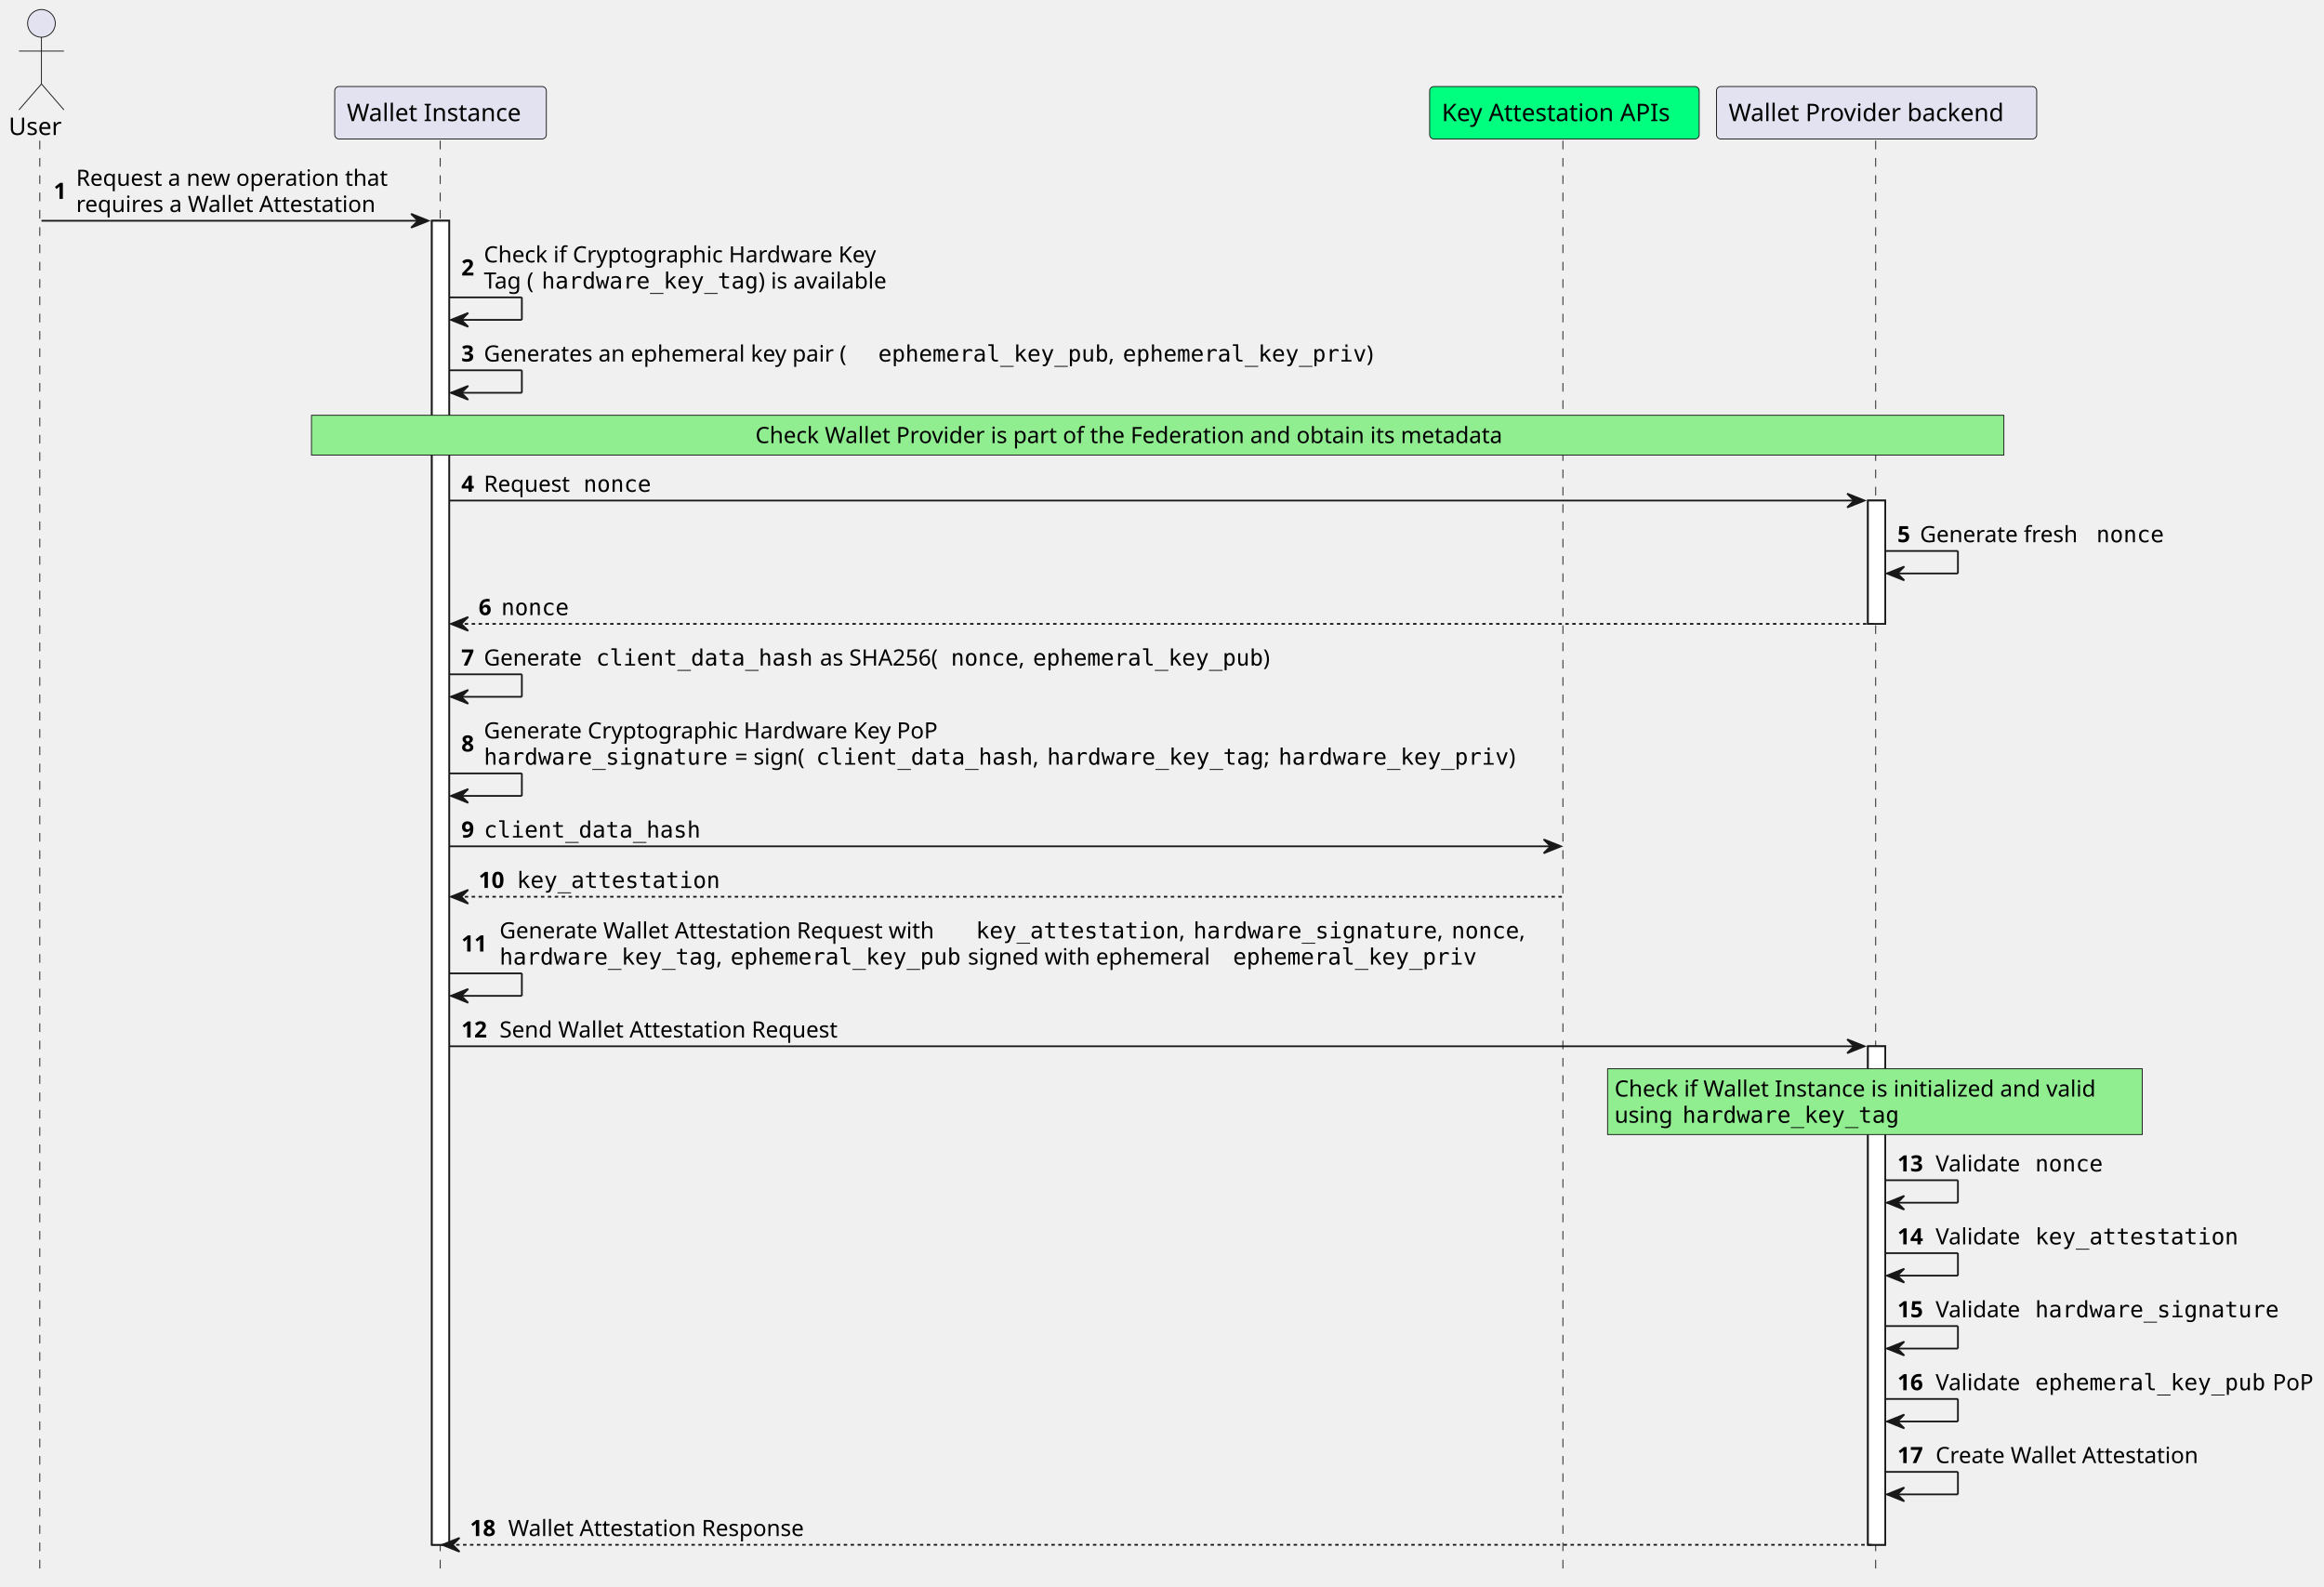
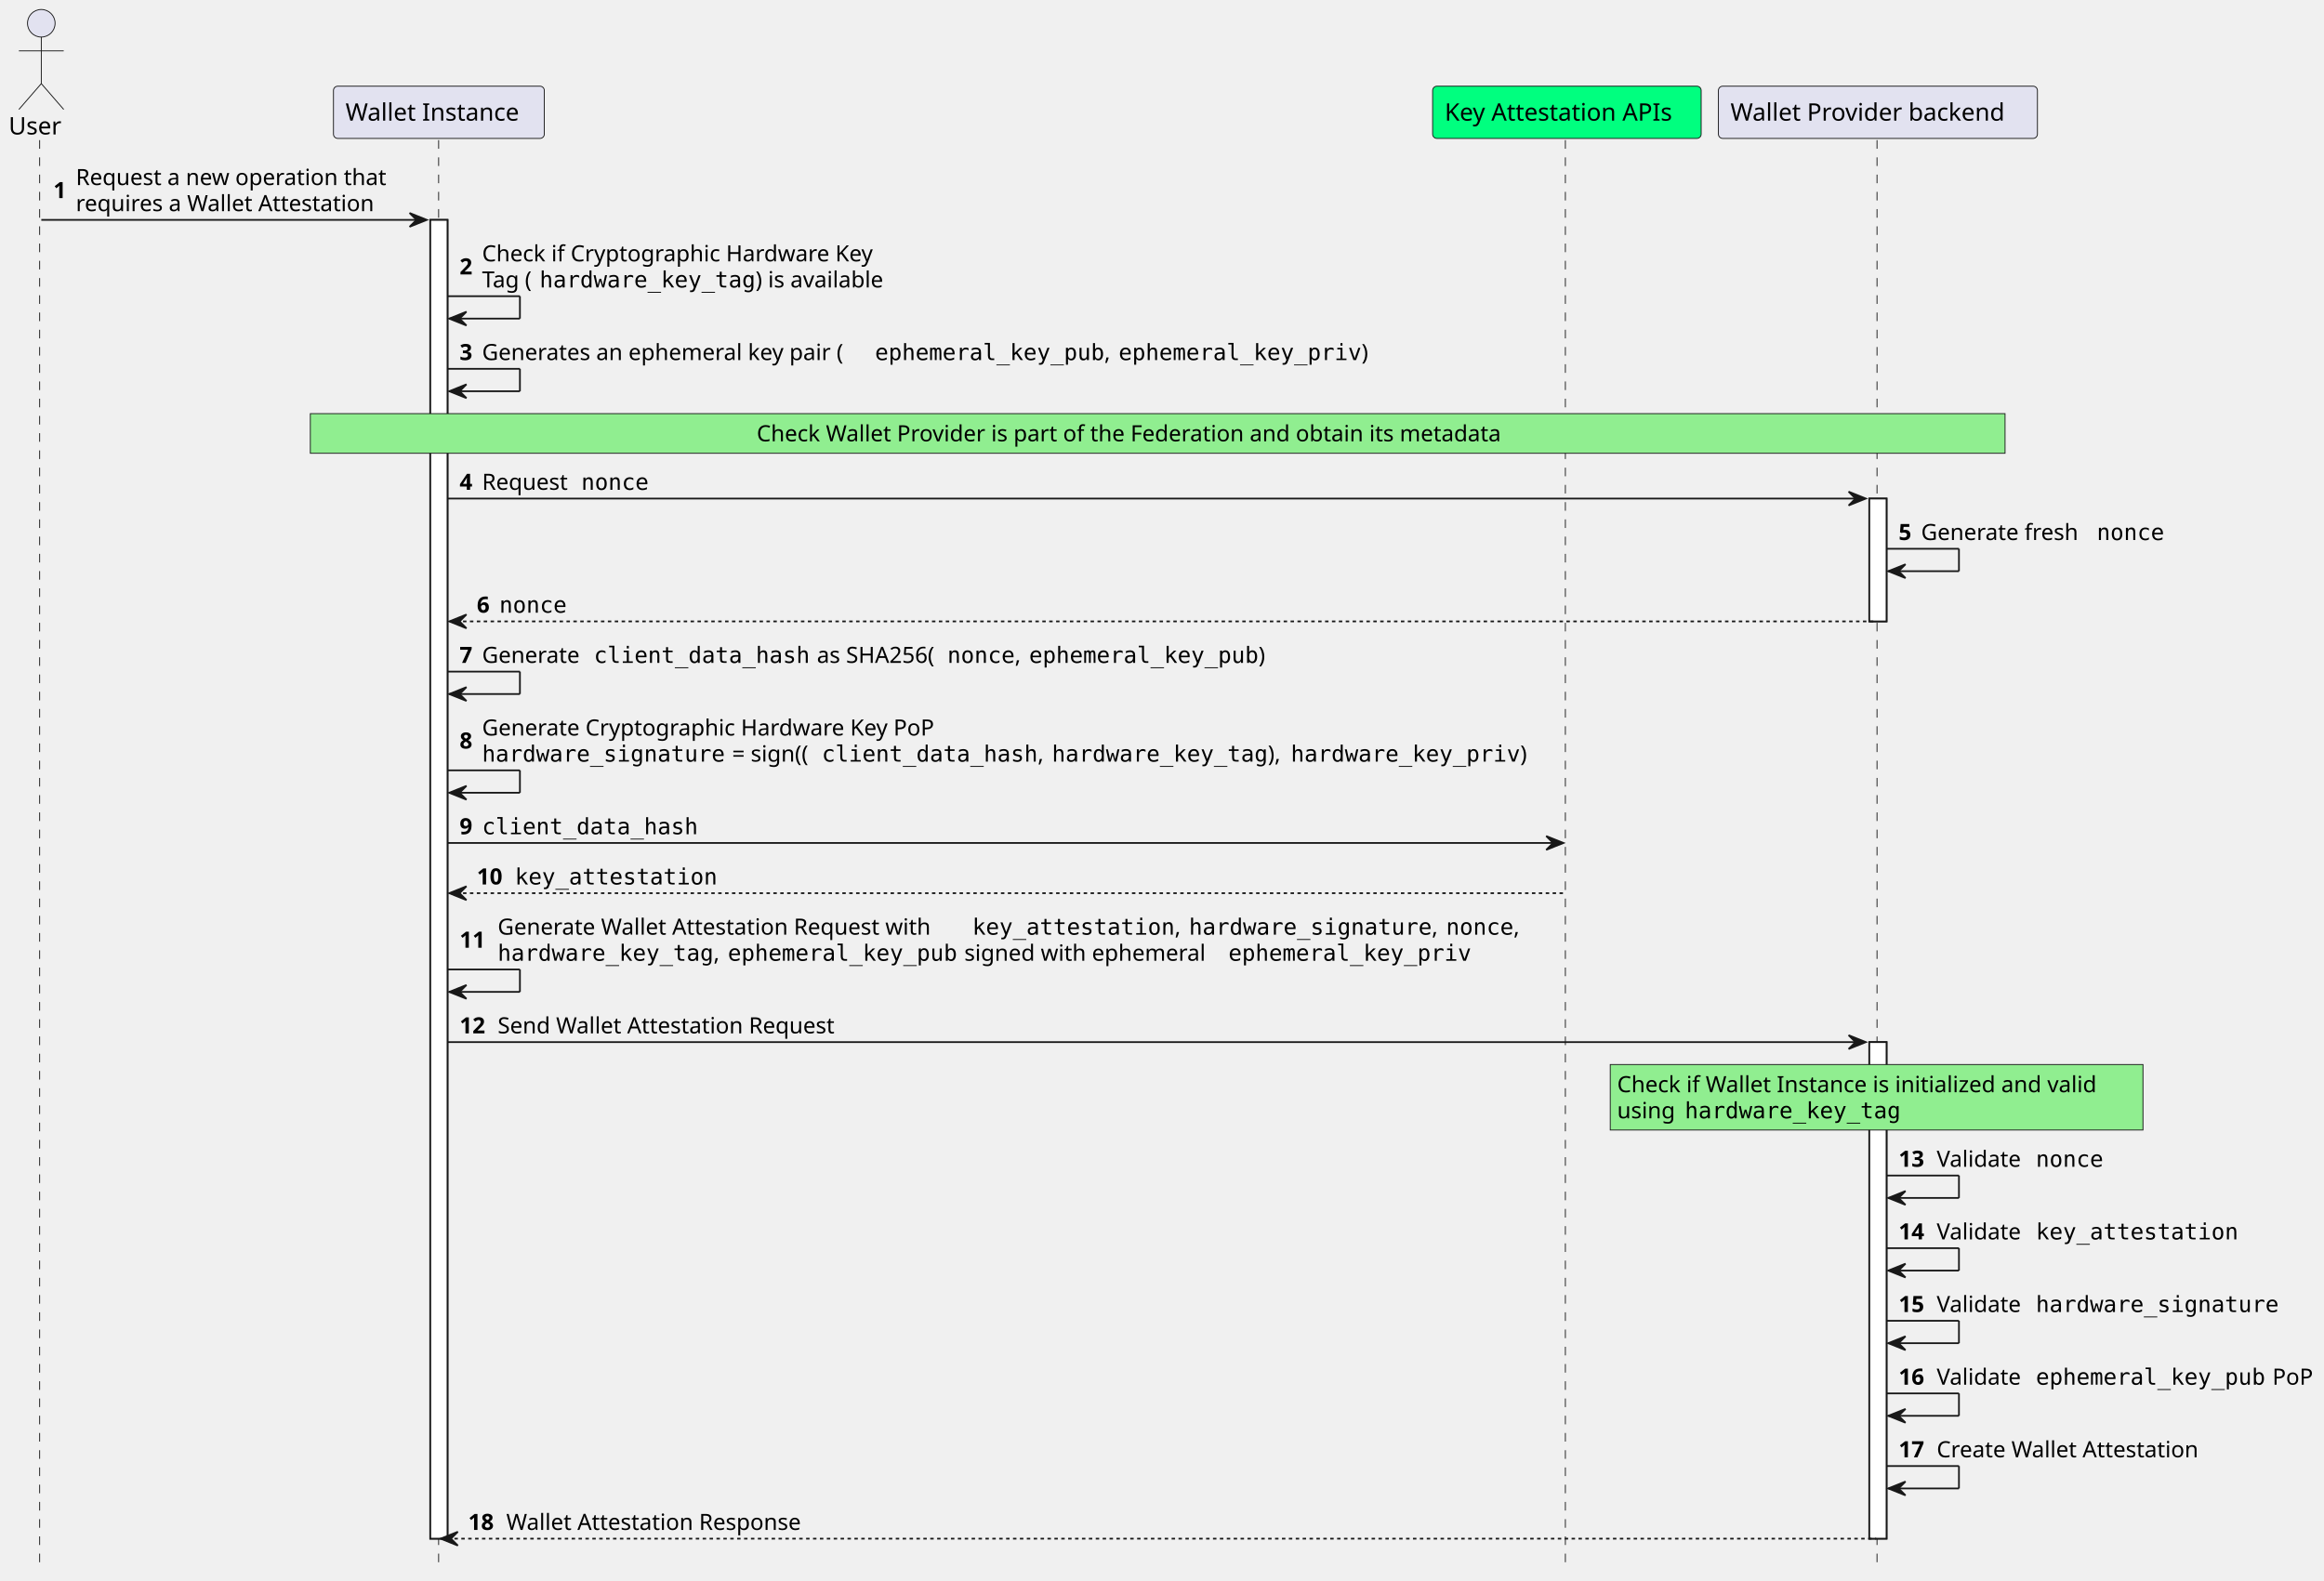
- <svg xmlns="http://www.w3.org/2000/svg" contentStyleType="text/css" data-diagram-type="SEQUENCE" height="917px" preserveAspectRatio="none" style="width:1343px;height:917px;background:#FFFFFF;" version="1.1" viewBox="0 0 1343 917" width="1343px" zoomAndPan="magnify">
+ <svg xmlns="http://www.w3.org/2000/svg" contentStyleType="text/css" data-diagram-type="SEQUENCE" height="917px" preserveAspectRatio="none" style="width:1348px;height:917px;background:#FFFFFF;" version="1.1" viewBox="0 0 1348 917" width="1348px" zoomAndPan="magnify">
  <defs />
  <g>
    <g>
      <rect fill="#FFFFFF" height="765.055" style="stroke:#181818;stroke-width:1;" width="10" x="249.572" y="127.562" />
    </g>
    <g>
-       <rect fill="#FFFFFF" height="71.266" style="stroke:#181818;stroke-width:1;" width="10" x="1079.455" y="289.227" />
-     </g>
-     <g>
-       <rect fill="#FFFFFF" height="288.062" style="stroke:#181818;stroke-width:1;" width="10" x="1079.455" y="604.555" />
+       <rect fill="#FFFFFF" height="71.266" style="stroke:#181818;stroke-width:1;" width="10" x="1084.26" y="289.227" />
+     </g>
+     <g>
+       <rect fill="#FFFFFF" height="288.062" style="stroke:#181818;stroke-width:1;" width="10" x="1084.26" y="604.555" />
    </g>
    <g>
      <rect fill="#000000" fill-opacity="0" height="829.32" width="8" x="19.955" y="81.297" />
      <line style="stroke:#181818;stroke-width:0.5;stroke-dasharray:5.0,5.0;" x1="23" x2="23" y1="81.297" y2="910.617" />
    </g>
    <g>
      <rect fill="#000000" fill-opacity="0" height="829.32" width="8" x="250.572" y="81.297" />
      <line style="stroke:#181818;stroke-width:0.5;stroke-dasharray:5.0,5.0;" x1="254.421" x2="254.421" y1="81.297" y2="910.617" />
    </g>
    <g>
-       <rect fill="#000000" fill-opacity="0" height="829.32" width="8" x="900.048" y="81.297" />
-       <line style="stroke:#181818;stroke-width:0.5;stroke-dasharray:5.0,5.0;" x1="903.163" x2="903.163" y1="81.297" y2="910.617" />
-     </g>
-     <g>
-       <rect fill="#000000" fill-opacity="0" height="829.32" width="8" x="1080.455" y="81.297" />
-       <line style="stroke:#181818;stroke-width:0.5;stroke-dasharray:5.0,5.0;" x1="1083.934" x2="1083.934" y1="81.297" y2="910.617" />
+       <rect fill="#000000" fill-opacity="0" height="829.32" width="8" x="904.854" y="81.297" />
+       <line style="stroke:#181818;stroke-width:0.5;stroke-dasharray:5.0,5.0;" x1="907.968" x2="907.968" y1="81.297" y2="910.617" />
+     </g>
+     <g>
+       <rect fill="#000000" fill-opacity="0" height="829.32" width="8" x="1085.26" y="81.297" />
+       <line style="stroke:#181818;stroke-width:0.5;stroke-dasharray:5.0,5.0;" x1="1088.739" x2="1088.739" y1="81.297" y2="910.617" />
    </g>
    <g class="participant participant-head" data-participant="user">
      <text fill="#000000" font-family="sans-serif" font-size="14" lengthAdjust="spacing" textLength="31.91" x="5" y="77.995">User</text>
      <ellipse cx="23.955" cy="13.5" fill="#E2E2F0" rx="8" ry="8" style="stroke:#181818;stroke-width:0.5;" />
      <path d="M23.955,21.5 L23.955,48.5 M10.955,29.5 L36.955,29.5 M23.955,48.5 L10.955,63.5 M23.955,48.5 L36.955,63.5" fill="none" style="stroke:#181818;stroke-width:0.5;" />
    </g>
    <g class="participant participant-head" data-participant="app">
      <rect fill="#E2E2F0" height="30.297" rx="2.5" ry="2.5" style="stroke:#181818;stroke-width:0.5;" width="122.302" x="193.421" y="50" />
      <text fill="#000000" font-family="sans-serif" font-size="14" lengthAdjust="spacing" textLength="108.302" x="200.421" y="69.995">Wallet Instance</text>
    </g>
    <g class="participant participant-head" data-participant="aats">
-       <rect fill="#00FF7F" height="30.297" rx="2.5" ry="2.5" style="stroke:#181818;stroke-width:0.5;" width="155.77" x="826.163" y="50" />
-       <text fill="#000000" font-family="sans-serif" font-size="14" lengthAdjust="spacing" textLength="141.77" x="833.163" y="69.995">Key Attestation APIs</text>
+       <rect fill="#00FF7F" height="30.297" rx="2.5" ry="2.5" style="stroke:#181818;stroke-width:0.5;" width="155.77" x="830.968" y="50" />
+       <text fill="#000000" font-family="sans-serif" font-size="14" lengthAdjust="spacing" textLength="141.77" x="837.968" y="69.995">Key Attestation APIs</text>
    </g>
    <g class="participant participant-head" data-participant="bck">
-       <rect fill="#E2E2F0" height="30.297" rx="2.5" ry="2.5" style="stroke:#181818;stroke-width:0.5;" width="185.042" x="991.934" y="50" />
-       <text fill="#000000" font-family="sans-serif" font-size="14" lengthAdjust="spacing" textLength="171.042" x="998.934" y="69.995">Wallet Provider backend</text>
+       <rect fill="#E2E2F0" height="30.297" rx="2.5" ry="2.5" style="stroke:#181818;stroke-width:0.5;" width="185.042" x="996.739" y="50" />
+       <text fill="#000000" font-family="sans-serif" font-size="14" lengthAdjust="spacing" textLength="171.042" x="1003.739" y="69.995">Wallet Provider backend</text>
    </g>
    <g>
      <rect fill="#FFFFFF" height="765.055" style="stroke:#181818;stroke-width:1;" width="10" x="249.572" y="127.562" />
    </g>
    <g>
-       <rect fill="#FFFFFF" height="71.266" style="stroke:#181818;stroke-width:1;" width="10" x="1079.455" y="289.227" />
-     </g>
-     <g>
-       <rect fill="#FFFFFF" height="288.062" style="stroke:#181818;stroke-width:1;" width="10" x="1079.455" y="604.555" />
+       <rect fill="#FFFFFF" height="71.266" style="stroke:#181818;stroke-width:1;" width="10" x="1084.26" y="289.227" />
+     </g>
+     <g>
+       <rect fill="#FFFFFF" height="288.062" style="stroke:#181818;stroke-width:1;" width="10" x="1084.26" y="604.555" />
    </g>
    <g class="message" data-participant-1="user" data-participant-2="app">
      <polygon fill="#181818" points="237.572,123.562,247.572,127.562,237.572,131.562,241.572,127.562" style="stroke:#181818;stroke-width:1;" />
      <line style="stroke:#181818;stroke-width:1;" x1="23.955" x2="243.572" y1="127.562" y2="127.562" />
      <text fill="#000000" font-family="sans-serif" font-size="13" font-weight="bold" lengthAdjust="spacing" textLength="9.045" x="30.955" y="114.93">1</text>
      <text fill="#000000" font-family="sans-serif" font-size="13" lengthAdjust="spacing" textLength="193.572" x="44.001" y="107.364">Request a new operation that</text>
      <text fill="#000000" font-family="sans-serif" font-size="13" lengthAdjust="spacing" textLength="186.888" x="44.001" y="122.497">requires a Wallet Attestation</text>
    </g>
    <g class="message" data-participant-1="app" data-participant-2="app">
      <line style="stroke:#181818;stroke-width:1;" x1="259.572" x2="301.572" y1="171.828" y2="171.828" />
      <line style="stroke:#181818;stroke-width:1;" x1="301.572" x2="301.572" y1="171.828" y2="184.828" />
      <line style="stroke:#181818;stroke-width:1;" x1="260.572" x2="301.572" y1="184.828" y2="184.828" />
      <polygon fill="#181818" points="270.572,180.828,260.572,184.828,270.572,188.828,266.572,184.828" style="stroke:#181818;stroke-width:1;" />
      <text fill="#000000" font-family="sans-serif" font-size="13" font-weight="bold" lengthAdjust="spacing" textLength="9.045" x="266.572" y="159.196">2</text>
      <text fill="#000000" font-family="sans-serif" font-size="13" lengthAdjust="spacing" textLength="244.435" x="279.618" y="151.629">Check if Cryptographic Hardware Key</text>
      <text fill="#000000" font-family="sans-serif" font-size="13" lengthAdjust="spacing" textLength="33.363" x="279.618" y="166.762">Tag (</text>
      <text fill="#000000" font-family="monospace" font-size="13" lengthAdjust="spacing" textLength="125.227" x="312.981" y="166.762">hardware_key_tag</text>
      <text fill="#000000" font-family="sans-serif" font-size="13" lengthAdjust="spacing" textLength="82.399" x="438.207" y="166.762">) is available</text>
    </g>
    <g class="message" data-participant-1="app" data-participant-2="app">
      <line style="stroke:#181818;stroke-width:1;" x1="259.572" x2="301.572" y1="213.961" y2="213.961" />
      <line style="stroke:#181818;stroke-width:1;" x1="301.572" x2="301.572" y1="213.961" y2="226.961" />
      <line style="stroke:#181818;stroke-width:1;" x1="260.572" x2="301.572" y1="226.961" y2="226.961" />
      <polygon fill="#181818" points="270.572,222.961,260.572,226.961,270.572,230.961,266.572,226.961" style="stroke:#181818;stroke-width:1;" />
      <text fill="#000000" font-family="sans-serif" font-size="13" font-weight="bold" lengthAdjust="spacing" textLength="9.045" x="266.572" y="208.895">3</text>
      <text fill="#000000" font-family="sans-serif" font-size="13" lengthAdjust="spacing" textLength="227.894" x="279.618" y="208.895">Generates an ephemeral key pair (</text>
      <text fill="#000000" font-family="monospace" font-size="13" lengthAdjust="spacing" textLength="133.053" x="507.511" y="208.895">ephemeral_key_pub</text>
      <text fill="#000000" font-family="sans-serif" font-size="13" lengthAdjust="spacing" textLength="4.132" x="640.564" y="208.895">,</text>
      <text fill="#000000" font-family="monospace" font-size="13" lengthAdjust="spacing" textLength="140.88" x="648.829" y="208.895">ephemeral_key_priv</text>
      <text fill="#000000" font-family="sans-serif" font-size="13" lengthAdjust="spacing" textLength="5.072" x="789.709" y="208.895">)</text>
    </g>
-     <rect fill="#90EE90" height="23" style="stroke:#181818;stroke-width:0.5;" width="978" x="180" y="239.961" />
-     <text fill="#000000" font-family="sans-serif" font-size="13" lengthAdjust="spacing" textLength="465.537" x="436.509" y="256.028">Check Wallet Provider is part of the Federation and obtain its metadata</text>
+     <rect fill="#90EE90" height="23" style="stroke:#181818;stroke-width:0.5;" width="983" x="180" y="239.961" />
+     <text fill="#000000" font-family="sans-serif" font-size="13" lengthAdjust="spacing" textLength="465.537" x="438.911" y="256.028">Check Wallet Provider is part of the Federation and obtain its metadata</text>
    <g class="message" data-participant-1="app" data-participant-2="bck">
-       <polygon fill="#181818" points="1067.455,285.227,1077.455,289.227,1067.455,293.227,1071.455,289.227" style="stroke:#181818;stroke-width:1;" />
-       <line style="stroke:#181818;stroke-width:1;" x1="259.572" x2="1073.455" y1="289.227" y2="289.227" />
+       <polygon fill="#181818" points="1072.26,285.227,1082.26,289.227,1072.26,293.227,1076.26,289.227" style="stroke:#181818;stroke-width:1;" />
+       <line style="stroke:#181818;stroke-width:1;" x1="259.572" x2="1078.26" y1="289.227" y2="289.227" />
      <text fill="#000000" font-family="sans-serif" font-size="13" font-weight="bold" lengthAdjust="spacing" textLength="9.045" x="266.572" y="284.161">4</text>
      <text fill="#000000" font-family="sans-serif" font-size="13" lengthAdjust="spacing" textLength="53.39" x="279.618" y="284.161">Request</text>
      <text fill="#000000" font-family="monospace" font-size="13" lengthAdjust="spacing" textLength="39.133" x="337.14" y="284.161">nonce</text>
    </g>
    <g class="message" data-participant-1="bck" data-participant-2="bck">
-       <line style="stroke:#181818;stroke-width:1;" x1="1089.455" x2="1131.455" y1="318.359" y2="318.359" />
-       <line style="stroke:#181818;stroke-width:1;" x1="1131.455" x2="1131.455" y1="318.359" y2="331.359" />
-       <line style="stroke:#181818;stroke-width:1;" x1="1090.455" x2="1131.455" y1="331.359" y2="331.359" />
-       <polygon fill="#181818" points="1100.455,327.359,1090.455,331.359,1100.455,335.359,1096.455,331.359" style="stroke:#181818;stroke-width:1;" />
-       <text fill="#000000" font-family="sans-serif" font-size="13" font-weight="bold" lengthAdjust="spacing" textLength="9.045" x="1096.455" y="313.293">5</text>
-       <text fill="#000000" font-family="sans-serif" font-size="13" lengthAdjust="spacing" textLength="97.779" x="1109.5" y="313.293">Generate fresh</text>
-       <text fill="#000000" font-family="monospace" font-size="13" lengthAdjust="spacing" textLength="39.133" x="1211.412" y="313.293">nonce</text>
+       <line style="stroke:#181818;stroke-width:1;" x1="1094.26" x2="1136.26" y1="318.359" y2="318.359" />
+       <line style="stroke:#181818;stroke-width:1;" x1="1136.26" x2="1136.26" y1="318.359" y2="331.359" />
+       <line style="stroke:#181818;stroke-width:1;" x1="1095.26" x2="1136.26" y1="331.359" y2="331.359" />
+       <polygon fill="#181818" points="1105.26,327.359,1095.26,331.359,1105.26,335.359,1101.26,331.359" style="stroke:#181818;stroke-width:1;" />
+       <text fill="#000000" font-family="sans-serif" font-size="13" font-weight="bold" lengthAdjust="spacing" textLength="9.045" x="1101.26" y="313.293">5</text>
+       <text fill="#000000" font-family="sans-serif" font-size="13" lengthAdjust="spacing" textLength="97.779" x="1114.305" y="313.293">Generate fresh</text>
+       <text fill="#000000" font-family="monospace" font-size="13" lengthAdjust="spacing" textLength="39.133" x="1216.217" y="313.293">nonce</text>
    </g>
    <g class="message" data-participant-1="bck" data-participant-2="app">
      <polygon fill="#181818" points="270.572,356.492,260.572,360.492,270.572,364.492,266.572,360.492" style="stroke:#181818;stroke-width:1;" />
-       <line style="stroke:#181818;stroke-width:1;stroke-dasharray:2.0,2.0;" x1="264.572" x2="1083.455" y1="360.492" y2="360.492" />
+       <line style="stroke:#181818;stroke-width:1;stroke-dasharray:2.0,2.0;" x1="264.572" x2="1088.26" y1="360.492" y2="360.492" />
      <text fill="#000000" font-family="sans-serif" font-size="13" font-weight="bold" lengthAdjust="spacing" textLength="9.045" x="276.572" y="355.426">6</text>
      <text fill="#000000" font-family="monospace" font-size="13" lengthAdjust="spacing" textLength="39.133" x="289.618" y="355.426">nonce</text>
    </g>
    <g class="message" data-participant-1="app" data-participant-2="app">
      <line style="stroke:#181818;stroke-width:1;" x1="259.572" x2="301.572" y1="389.625" y2="389.625" />
      <line style="stroke:#181818;stroke-width:1;" x1="301.572" x2="301.572" y1="389.625" y2="402.625" />
      <line style="stroke:#181818;stroke-width:1;" x1="260.572" x2="301.572" y1="402.625" y2="402.625" />
      <polygon fill="#181818" points="270.572,398.625,260.572,402.625,270.572,406.625,266.572,402.625" style="stroke:#181818;stroke-width:1;" />
      <text fill="#000000" font-family="sans-serif" font-size="13" font-weight="bold" lengthAdjust="spacing" textLength="9.045" x="266.572" y="384.559">7</text>
      <text fill="#000000" font-family="sans-serif" font-size="13" lengthAdjust="spacing" textLength="60.715" x="279.618" y="384.559">Generate</text>
      <text fill="#000000" font-family="monospace" font-size="13" lengthAdjust="spacing" textLength="125.227" x="344.465" y="384.559">client_data_hash</text>
      <text fill="#000000" font-family="sans-serif" font-size="13" lengthAdjust="spacing" textLength="75.677" x="473.824" y="384.559">as SHA256(</text>
      <text fill="#000000" font-family="monospace" font-size="13" lengthAdjust="spacing" textLength="39.133" x="549.501" y="384.559">nonce</text>
      <text fill="#000000" font-family="sans-serif" font-size="13" lengthAdjust="spacing" textLength="4.132" x="588.634" y="384.559">,</text>
      <text fill="#000000" font-family="monospace" font-size="13" lengthAdjust="spacing" textLength="133.053" x="596.899" y="384.559">ephemeral_key_pub</text>
      <text fill="#000000" font-family="sans-serif" font-size="13" lengthAdjust="spacing" textLength="5.072" x="729.952" y="384.559">)</text>
    </g>
    <g class="message" data-participant-1="app" data-participant-2="app">
      <line style="stroke:#181818;stroke-width:1;" x1="259.572" x2="301.572" y1="446.891" y2="446.891" />
      <line style="stroke:#181818;stroke-width:1;" x1="301.572" x2="301.572" y1="446.891" y2="459.891" />
      <line style="stroke:#181818;stroke-width:1;" x1="260.572" x2="301.572" y1="459.891" y2="459.891" />
      <polygon fill="#181818" points="270.572,455.891,260.572,459.891,270.572,463.891,266.572,459.891" style="stroke:#181818;stroke-width:1;" />
      <text fill="#000000" font-family="sans-serif" font-size="13" font-weight="bold" lengthAdjust="spacing" textLength="9.045" x="266.572" y="434.258">8</text>
      <text fill="#000000" font-family="sans-serif" font-size="13" lengthAdjust="spacing" textLength="280.604" x="279.618" y="426.692">Generate Cryptographic Hardware Key PoP</text>
      <text fill="#000000" font-family="monospace" font-size="13" lengthAdjust="spacing" textLength="140.88" x="279.618" y="441.825">hardware_signature</text>
-       <text fill="#000000" font-family="sans-serif" font-size="13" lengthAdjust="spacing" textLength="46.973" x="424.63" y="441.825">= sign(</text>
-       <text fill="#000000" font-family="monospace" font-size="13" lengthAdjust="spacing" textLength="125.227" x="471.603" y="441.825">client_data_hash</text>
-       <text fill="#000000" font-family="sans-serif" font-size="13" lengthAdjust="spacing" textLength="4.132" x="596.829" y="441.825">,</text>
-       <text fill="#000000" font-family="monospace" font-size="13" lengthAdjust="spacing" textLength="125.227" x="605.094" y="441.825">hardware_key_tag</text>
-       <text fill="#000000" font-family="sans-serif" font-size="13" lengthAdjust="spacing" textLength="4.38" x="730.32" y="441.825">;</text>
-       <text fill="#000000" font-family="monospace" font-size="13" lengthAdjust="spacing" textLength="133.053" x="738.832" y="441.825">hardware_key_priv</text>
-       <text fill="#000000" font-family="sans-serif" font-size="13" lengthAdjust="spacing" textLength="5.072" x="871.886" y="441.825">)</text>
+       <text fill="#000000" font-family="sans-serif" font-size="13" lengthAdjust="spacing" textLength="52.044" x="424.63" y="441.825">= sign((</text>
+       <text fill="#000000" font-family="monospace" font-size="13" lengthAdjust="spacing" textLength="125.227" x="476.674" y="441.825">client_data_hash</text>
+       <text fill="#000000" font-family="sans-serif" font-size="13" lengthAdjust="spacing" textLength="4.132" x="601.901" y="441.825">,</text>
+       <text fill="#000000" font-family="monospace" font-size="13" lengthAdjust="spacing" textLength="125.227" x="610.165" y="441.825">hardware_key_tag</text>
+       <text fill="#000000" font-family="sans-serif" font-size="13" lengthAdjust="spacing" textLength="9.204" x="735.392" y="441.825">),</text>
+       <text fill="#000000" font-family="monospace" font-size="13" lengthAdjust="spacing" textLength="133.053" x="748.729" y="441.825">hardware_key_priv</text>
+       <text fill="#000000" font-family="sans-serif" font-size="13" lengthAdjust="spacing" textLength="5.072" x="881.782" y="441.825">)</text>
    </g>
    <g class="message" data-participant-1="app" data-participant-2="aats">
-       <polygon fill="#181818" points="892.048,485.023,902.048,489.023,892.048,493.023,896.048,489.023" style="stroke:#181818;stroke-width:1;" />
-       <line style="stroke:#181818;stroke-width:1;" x1="259.572" x2="898.048" y1="489.023" y2="489.023" />
+       <polygon fill="#181818" points="896.854,485.023,906.854,489.023,896.854,493.023,900.854,489.023" style="stroke:#181818;stroke-width:1;" />
+       <line style="stroke:#181818;stroke-width:1;" x1="259.572" x2="902.854" y1="489.023" y2="489.023" />
      <text fill="#000000" font-family="sans-serif" font-size="13" font-weight="bold" lengthAdjust="spacing" textLength="9.045" x="266.572" y="483.957">9</text>
      <text fill="#000000" font-family="monospace" font-size="13" lengthAdjust="spacing" textLength="125.227" x="279.618" y="483.957">client_data_hash</text>
    </g>
    <g class="message" data-participant-1="aats" data-participant-2="app">
      <polygon fill="#181818" points="270.572,514.156,260.572,518.156,270.572,522.156,266.572,518.156" style="stroke:#181818;stroke-width:1;" />
-       <line style="stroke:#181818;stroke-width:1;stroke-dasharray:2.0,2.0;" x1="264.572" x2="903.048" y1="518.156" y2="518.156" />
+       <line style="stroke:#181818;stroke-width:1;stroke-dasharray:2.0,2.0;" x1="264.572" x2="907.854" y1="518.156" y2="518.156" />
      <text fill="#000000" font-family="sans-serif" font-size="13" font-weight="bold" lengthAdjust="spacing" textLength="18.091" x="276.572" y="513.09">10</text>
      <text fill="#000000" font-family="monospace" font-size="13" lengthAdjust="spacing" textLength="117.4" x="298.663" y="513.09">key_attestation</text>
    </g>
    <g class="message" data-participant-1="app" data-participant-2="app">
      <line style="stroke:#181818;stroke-width:1;" x1="259.572" x2="301.572" y1="562.422" y2="562.422" />
      <line style="stroke:#181818;stroke-width:1;" x1="301.572" x2="301.572" y1="562.422" y2="575.422" />
      <line style="stroke:#181818;stroke-width:1;" x1="260.572" x2="301.572" y1="575.422" y2="575.422" />
      <polygon fill="#181818" points="270.572,571.422,260.572,575.422,270.572,579.422,266.572,575.422" style="stroke:#181818;stroke-width:1;" />
      <text fill="#000000" font-family="sans-serif" font-size="13" font-weight="bold" lengthAdjust="spacing" textLength="18.091" x="266.572" y="549.79">11</text>
      <text fill="#000000" font-family="sans-serif" font-size="13" lengthAdjust="spacing" textLength="271.178" x="288.663" y="542.223">Generate Wallet Attestation Request with</text>
      <text fill="#000000" font-family="monospace" font-size="13" lengthAdjust="spacing" textLength="117.4" x="563.974" y="542.223">key_attestation</text>
      <text fill="#000000" font-family="sans-serif" font-size="13" lengthAdjust="spacing" textLength="4.132" x="681.374" y="542.223">,</text>
      <text fill="#000000" font-family="monospace" font-size="13" lengthAdjust="spacing" textLength="140.88" x="689.638" y="542.223">hardware_signature</text>
      <text fill="#000000" font-family="sans-serif" font-size="13" lengthAdjust="spacing" textLength="4.132" x="830.518" y="542.223">,</text>
      <text fill="#000000" font-family="monospace" font-size="13" lengthAdjust="spacing" textLength="39.133" x="838.783" y="542.223">nonce</text>
      <text fill="#000000" font-family="sans-serif" font-size="13" lengthAdjust="spacing" textLength="4.132" x="877.916" y="542.223">,</text>
      <text fill="#000000" font-family="monospace" font-size="13" lengthAdjust="spacing" textLength="125.227" x="288.663" y="557.356">hardware_key_tag</text>
      <text fill="#000000" font-family="sans-serif" font-size="13" lengthAdjust="spacing" textLength="4.132" x="413.89" y="557.356">,</text>
      <text fill="#000000" font-family="monospace" font-size="13" lengthAdjust="spacing" textLength="133.053" x="422.154" y="557.356">ephemeral_key_pub</text>
      <text fill="#000000" font-family="sans-serif" font-size="13" lengthAdjust="spacing" textLength="149.043" x="559.34" y="557.356">signed with ephemeral</text>
      <text fill="#000000" font-family="monospace" font-size="13" lengthAdjust="spacing" textLength="140.88" x="712.515" y="557.356">ephemeral_key_priv</text>
    </g>
    <g class="message" data-participant-1="app" data-participant-2="bck">
-       <polygon fill="#181818" points="1067.455,600.555,1077.455,604.555,1067.455,608.555,1071.455,604.555" style="stroke:#181818;stroke-width:1;" />
-       <line style="stroke:#181818;stroke-width:1;" x1="259.572" x2="1073.455" y1="604.555" y2="604.555" />
+       <polygon fill="#181818" points="1072.26,600.555,1082.26,604.555,1072.26,608.555,1076.26,604.555" style="stroke:#181818;stroke-width:1;" />
+       <line style="stroke:#181818;stroke-width:1;" x1="259.572" x2="1078.26" y1="604.555" y2="604.555" />
      <text fill="#000000" font-family="sans-serif" font-size="13" font-weight="bold" lengthAdjust="spacing" textLength="18.091" x="266.572" y="599.489">12</text>
      <text fill="#000000" font-family="sans-serif" font-size="13" lengthAdjust="spacing" textLength="211.491" x="288.663" y="599.489">Send Wallet Attestation Request</text>
    </g>
-     <rect fill="#90EE90" height="38" style="stroke:#181818;stroke-width:0.5;" width="309" x="929" y="617.555" />
-     <text fill="#000000" font-family="sans-serif" font-size="13" lengthAdjust="spacing" textLength="301.952" x="933" y="633.622">Check if Wallet Instance is initialized and valid</text>
-     <text fill="#000000" font-family="sans-serif" font-size="13" lengthAdjust="spacing" textLength="35.115" x="933" y="648.754">using</text>
-     <text fill="#000000" font-family="monospace" font-size="13" lengthAdjust="spacing" textLength="125.227" x="972.248" y="648.754">hardware_key_tag</text>
-     <g class="message" data-participant-1="bck" data-participant-2="bck">
-       <line style="stroke:#181818;stroke-width:1;" x1="1089.455" x2="1131.455" y1="681.953" y2="681.953" />
-       <line style="stroke:#181818;stroke-width:1;" x1="1131.455" x2="1131.455" y1="681.953" y2="694.953" />
-       <line style="stroke:#181818;stroke-width:1;" x1="1090.455" x2="1131.455" y1="694.953" y2="694.953" />
-       <polygon fill="#181818" points="1100.455,690.953,1090.455,694.953,1100.455,698.953,1096.455,694.953" style="stroke:#181818;stroke-width:1;" />
-       <text fill="#000000" font-family="sans-serif" font-size="13" font-weight="bold" lengthAdjust="spacing" textLength="18.091" x="1096.455" y="676.887">13</text>
-       <text fill="#000000" font-family="sans-serif" font-size="13" lengthAdjust="spacing" textLength="53.397" x="1118.545" y="676.887">Validate</text>
-       <text fill="#000000" font-family="monospace" font-size="13" lengthAdjust="spacing" textLength="39.133" x="1176.074" y="676.887">nonce</text>
-     </g>
-     <g class="message" data-participant-1="bck" data-participant-2="bck">
-       <line style="stroke:#181818;stroke-width:1;" x1="1089.455" x2="1131.455" y1="724.086" y2="724.086" />
-       <line style="stroke:#181818;stroke-width:1;" x1="1131.455" x2="1131.455" y1="724.086" y2="737.086" />
-       <line style="stroke:#181818;stroke-width:1;" x1="1090.455" x2="1131.455" y1="737.086" y2="737.086" />
-       <polygon fill="#181818" points="1100.455,733.086,1090.455,737.086,1100.455,741.086,1096.455,737.086" style="stroke:#181818;stroke-width:1;" />
-       <text fill="#000000" font-family="sans-serif" font-size="13" font-weight="bold" lengthAdjust="spacing" textLength="18.091" x="1096.455" y="719.02">14</text>
-       <text fill="#000000" font-family="sans-serif" font-size="13" lengthAdjust="spacing" textLength="53.397" x="1118.545" y="719.02">Validate</text>
-       <text fill="#000000" font-family="monospace" font-size="13" lengthAdjust="spacing" textLength="117.4" x="1176.074" y="719.02">key_attestation</text>
-     </g>
-     <g class="message" data-participant-1="bck" data-participant-2="bck">
-       <line style="stroke:#181818;stroke-width:1;" x1="1089.455" x2="1131.455" y1="766.219" y2="766.219" />
-       <line style="stroke:#181818;stroke-width:1;" x1="1131.455" x2="1131.455" y1="766.219" y2="779.219" />
-       <line style="stroke:#181818;stroke-width:1;" x1="1090.455" x2="1131.455" y1="779.219" y2="779.219" />
-       <polygon fill="#181818" points="1100.455,775.219,1090.455,779.219,1100.455,783.219,1096.455,779.219" style="stroke:#181818;stroke-width:1;" />
-       <text fill="#000000" font-family="sans-serif" font-size="13" font-weight="bold" lengthAdjust="spacing" textLength="18.091" x="1096.455" y="761.153">15</text>
-       <text fill="#000000" font-family="sans-serif" font-size="13" lengthAdjust="spacing" textLength="53.397" x="1118.545" y="761.153">Validate</text>
-       <text fill="#000000" font-family="monospace" font-size="13" lengthAdjust="spacing" textLength="140.88" x="1176.074" y="761.153">hardware_signature</text>
-     </g>
-     <g class="message" data-participant-1="bck" data-participant-2="bck">
-       <line style="stroke:#181818;stroke-width:1;" x1="1089.455" x2="1131.455" y1="808.352" y2="808.352" />
-       <line style="stroke:#181818;stroke-width:1;" x1="1131.455" x2="1131.455" y1="808.352" y2="821.352" />
-       <line style="stroke:#181818;stroke-width:1;" x1="1090.455" x2="1131.455" y1="821.352" y2="821.352" />
-       <polygon fill="#181818" points="1100.455,817.352,1090.455,821.352,1100.455,825.352,1096.455,821.352" style="stroke:#181818;stroke-width:1;" />
-       <text fill="#000000" font-family="sans-serif" font-size="13" font-weight="bold" lengthAdjust="spacing" textLength="18.091" x="1096.455" y="803.286">16</text>
-       <text fill="#000000" font-family="sans-serif" font-size="13" lengthAdjust="spacing" textLength="53.397" x="1118.545" y="803.286">Validate</text>
-       <text fill="#000000" font-family="monospace" font-size="13" lengthAdjust="spacing" textLength="133.053" x="1176.074" y="803.286">ephemeral_key_pub</text>
-       <text fill="#000000" font-family="sans-serif" font-size="13" lengthAdjust="spacing" textLength="23.632" x="1313.26" y="803.286">PoP</text>
-     </g>
-     <g class="message" data-participant-1="bck" data-participant-2="bck">
-       <line style="stroke:#181818;stroke-width:1;" x1="1089.455" x2="1131.455" y1="850.484" y2="850.484" />
-       <line style="stroke:#181818;stroke-width:1;" x1="1131.455" x2="1131.455" y1="850.484" y2="863.484" />
-       <line style="stroke:#181818;stroke-width:1;" x1="1090.455" x2="1131.455" y1="863.484" y2="863.484" />
-       <polygon fill="#181818" points="1100.455,859.484,1090.455,863.484,1100.455,867.484,1096.455,863.484" style="stroke:#181818;stroke-width:1;" />
-       <text fill="#000000" font-family="sans-serif" font-size="13" font-weight="bold" lengthAdjust="spacing" textLength="18.091" x="1096.455" y="845.418">17</text>
-       <text fill="#000000" font-family="sans-serif" font-size="13" lengthAdjust="spacing" textLength="164.709" x="1118.545" y="845.418">Create Wallet Attestation</text>
+     <rect fill="#90EE90" height="38" style="stroke:#181818;stroke-width:0.5;" width="309" x="934" y="617.555" />
+     <text fill="#000000" font-family="sans-serif" font-size="13" lengthAdjust="spacing" textLength="301.952" x="938" y="633.622">Check if Wallet Instance is initialized and valid</text>
+     <text fill="#000000" font-family="sans-serif" font-size="13" lengthAdjust="spacing" textLength="35.115" x="938" y="648.754">using</text>
+     <text fill="#000000" font-family="monospace" font-size="13" lengthAdjust="spacing" textLength="125.227" x="977.248" y="648.754">hardware_key_tag</text>
+     <g class="message" data-participant-1="bck" data-participant-2="bck">
+       <line style="stroke:#181818;stroke-width:1;" x1="1094.26" x2="1136.26" y1="681.953" y2="681.953" />
+       <line style="stroke:#181818;stroke-width:1;" x1="1136.26" x2="1136.26" y1="681.953" y2="694.953" />
+       <line style="stroke:#181818;stroke-width:1;" x1="1095.26" x2="1136.26" y1="694.953" y2="694.953" />
+       <polygon fill="#181818" points="1105.26,690.953,1095.26,694.953,1105.26,698.953,1101.26,694.953" style="stroke:#181818;stroke-width:1;" />
+       <text fill="#000000" font-family="sans-serif" font-size="13" font-weight="bold" lengthAdjust="spacing" textLength="18.091" x="1101.26" y="676.887">13</text>
+       <text fill="#000000" font-family="sans-serif" font-size="13" lengthAdjust="spacing" textLength="53.397" x="1123.351" y="676.887">Validate</text>
+       <text fill="#000000" font-family="monospace" font-size="13" lengthAdjust="spacing" textLength="39.133" x="1180.879" y="676.887">nonce</text>
+     </g>
+     <g class="message" data-participant-1="bck" data-participant-2="bck">
+       <line style="stroke:#181818;stroke-width:1;" x1="1094.26" x2="1136.26" y1="724.086" y2="724.086" />
+       <line style="stroke:#181818;stroke-width:1;" x1="1136.26" x2="1136.26" y1="724.086" y2="737.086" />
+       <line style="stroke:#181818;stroke-width:1;" x1="1095.26" x2="1136.26" y1="737.086" y2="737.086" />
+       <polygon fill="#181818" points="1105.26,733.086,1095.26,737.086,1105.26,741.086,1101.26,737.086" style="stroke:#181818;stroke-width:1;" />
+       <text fill="#000000" font-family="sans-serif" font-size="13" font-weight="bold" lengthAdjust="spacing" textLength="18.091" x="1101.26" y="719.02">14</text>
+       <text fill="#000000" font-family="sans-serif" font-size="13" lengthAdjust="spacing" textLength="53.397" x="1123.351" y="719.02">Validate</text>
+       <text fill="#000000" font-family="monospace" font-size="13" lengthAdjust="spacing" textLength="117.4" x="1180.879" y="719.02">key_attestation</text>
+     </g>
+     <g class="message" data-participant-1="bck" data-participant-2="bck">
+       <line style="stroke:#181818;stroke-width:1;" x1="1094.26" x2="1136.26" y1="766.219" y2="766.219" />
+       <line style="stroke:#181818;stroke-width:1;" x1="1136.26" x2="1136.26" y1="766.219" y2="779.219" />
+       <line style="stroke:#181818;stroke-width:1;" x1="1095.26" x2="1136.26" y1="779.219" y2="779.219" />
+       <polygon fill="#181818" points="1105.26,775.219,1095.26,779.219,1105.26,783.219,1101.26,779.219" style="stroke:#181818;stroke-width:1;" />
+       <text fill="#000000" font-family="sans-serif" font-size="13" font-weight="bold" lengthAdjust="spacing" textLength="18.091" x="1101.26" y="761.153">15</text>
+       <text fill="#000000" font-family="sans-serif" font-size="13" lengthAdjust="spacing" textLength="53.397" x="1123.351" y="761.153">Validate</text>
+       <text fill="#000000" font-family="monospace" font-size="13" lengthAdjust="spacing" textLength="140.88" x="1180.879" y="761.153">hardware_signature</text>
+     </g>
+     <g class="message" data-participant-1="bck" data-participant-2="bck">
+       <line style="stroke:#181818;stroke-width:1;" x1="1094.26" x2="1136.26" y1="808.352" y2="808.352" />
+       <line style="stroke:#181818;stroke-width:1;" x1="1136.26" x2="1136.26" y1="808.352" y2="821.352" />
+       <line style="stroke:#181818;stroke-width:1;" x1="1095.26" x2="1136.26" y1="821.352" y2="821.352" />
+       <polygon fill="#181818" points="1105.26,817.352,1095.26,821.352,1105.26,825.352,1101.26,821.352" style="stroke:#181818;stroke-width:1;" />
+       <text fill="#000000" font-family="sans-serif" font-size="13" font-weight="bold" lengthAdjust="spacing" textLength="18.091" x="1101.26" y="803.286">16</text>
+       <text fill="#000000" font-family="sans-serif" font-size="13" lengthAdjust="spacing" textLength="53.397" x="1123.351" y="803.286">Validate</text>
+       <text fill="#000000" font-family="monospace" font-size="13" lengthAdjust="spacing" textLength="133.053" x="1180.879" y="803.286">ephemeral_key_pub</text>
+       <text fill="#000000" font-family="sans-serif" font-size="13" lengthAdjust="spacing" textLength="23.632" x="1318.065" y="803.286">PoP</text>
+     </g>
+     <g class="message" data-participant-1="bck" data-participant-2="bck">
+       <line style="stroke:#181818;stroke-width:1;" x1="1094.26" x2="1136.26" y1="850.484" y2="850.484" />
+       <line style="stroke:#181818;stroke-width:1;" x1="1136.26" x2="1136.26" y1="850.484" y2="863.484" />
+       <line style="stroke:#181818;stroke-width:1;" x1="1095.26" x2="1136.26" y1="863.484" y2="863.484" />
+       <polygon fill="#181818" points="1105.26,859.484,1095.26,863.484,1105.26,867.484,1101.26,863.484" style="stroke:#181818;stroke-width:1;" />
+       <text fill="#000000" font-family="sans-serif" font-size="13" font-weight="bold" lengthAdjust="spacing" textLength="18.091" x="1101.26" y="845.418">17</text>
+       <text fill="#000000" font-family="sans-serif" font-size="13" lengthAdjust="spacing" textLength="164.709" x="1123.351" y="845.418">Create Wallet Attestation</text>
    </g>
    <g class="message" data-participant-1="bck" data-participant-2="app">
      <polygon fill="#181818" points="265.572,888.617,255.572,892.617,265.572,896.617,261.572,892.617" style="stroke:#181818;stroke-width:1;" />
-       <line style="stroke:#181818;stroke-width:1;stroke-dasharray:2.0,2.0;" x1="259.572" x2="1083.455" y1="892.617" y2="892.617" />
+       <line style="stroke:#181818;stroke-width:1;stroke-dasharray:2.0,2.0;" x1="259.572" x2="1088.26" y1="892.617" y2="892.617" />
      <text fill="#000000" font-family="sans-serif" font-size="13" font-weight="bold" lengthAdjust="spacing" textLength="18.091" x="271.572" y="887.551">18</text>
      <text fill="#000000" font-family="sans-serif" font-size="13" lengthAdjust="spacing" textLength="184.247" x="293.663" y="887.551">Wallet Attestation Response</text>
    </g>
  </g>
</svg>
